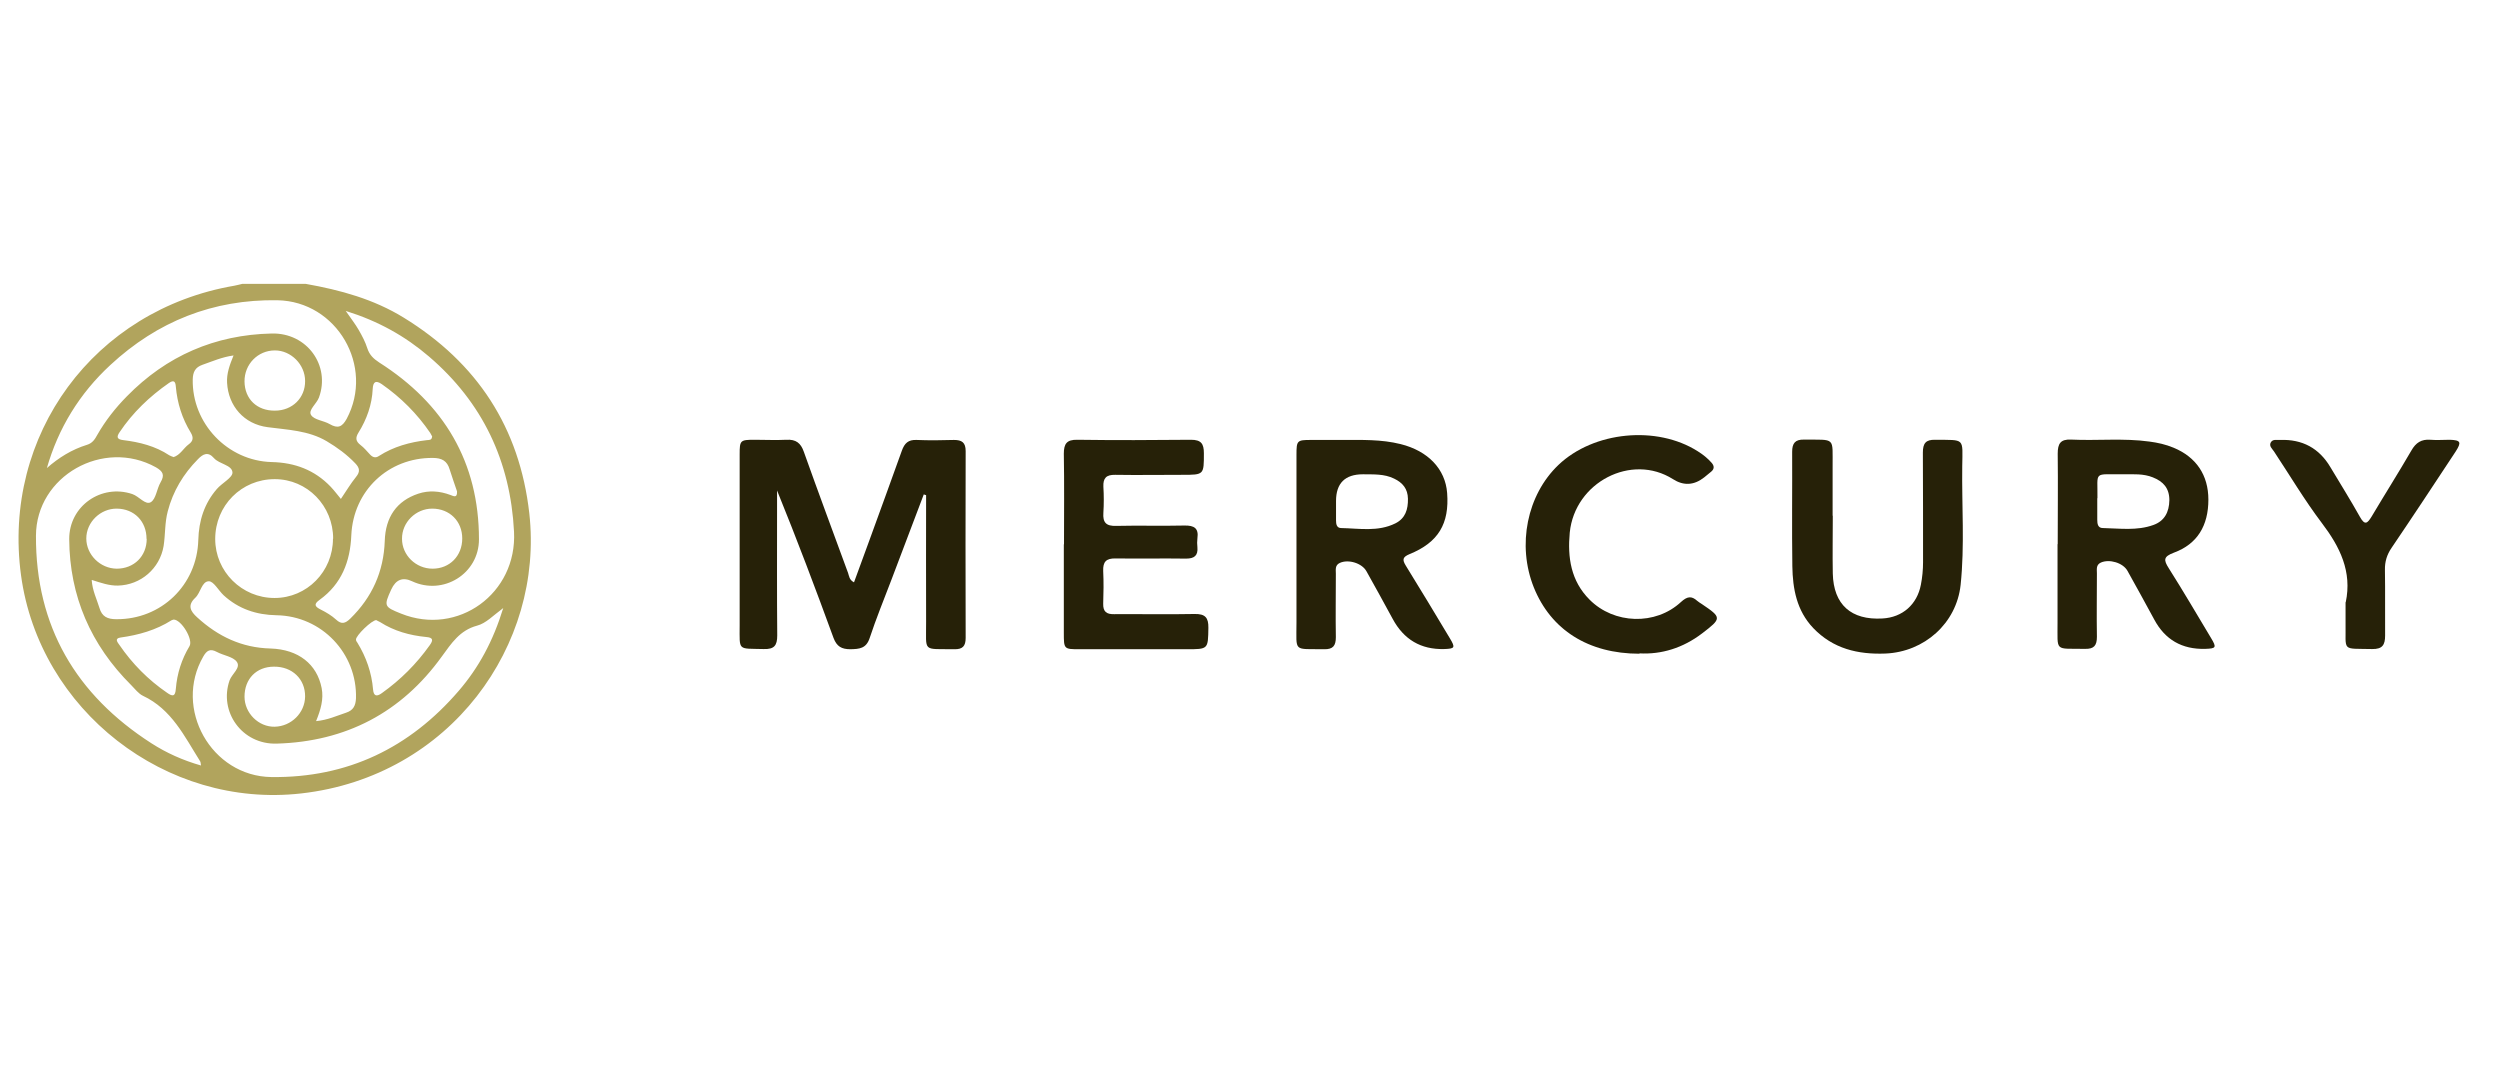
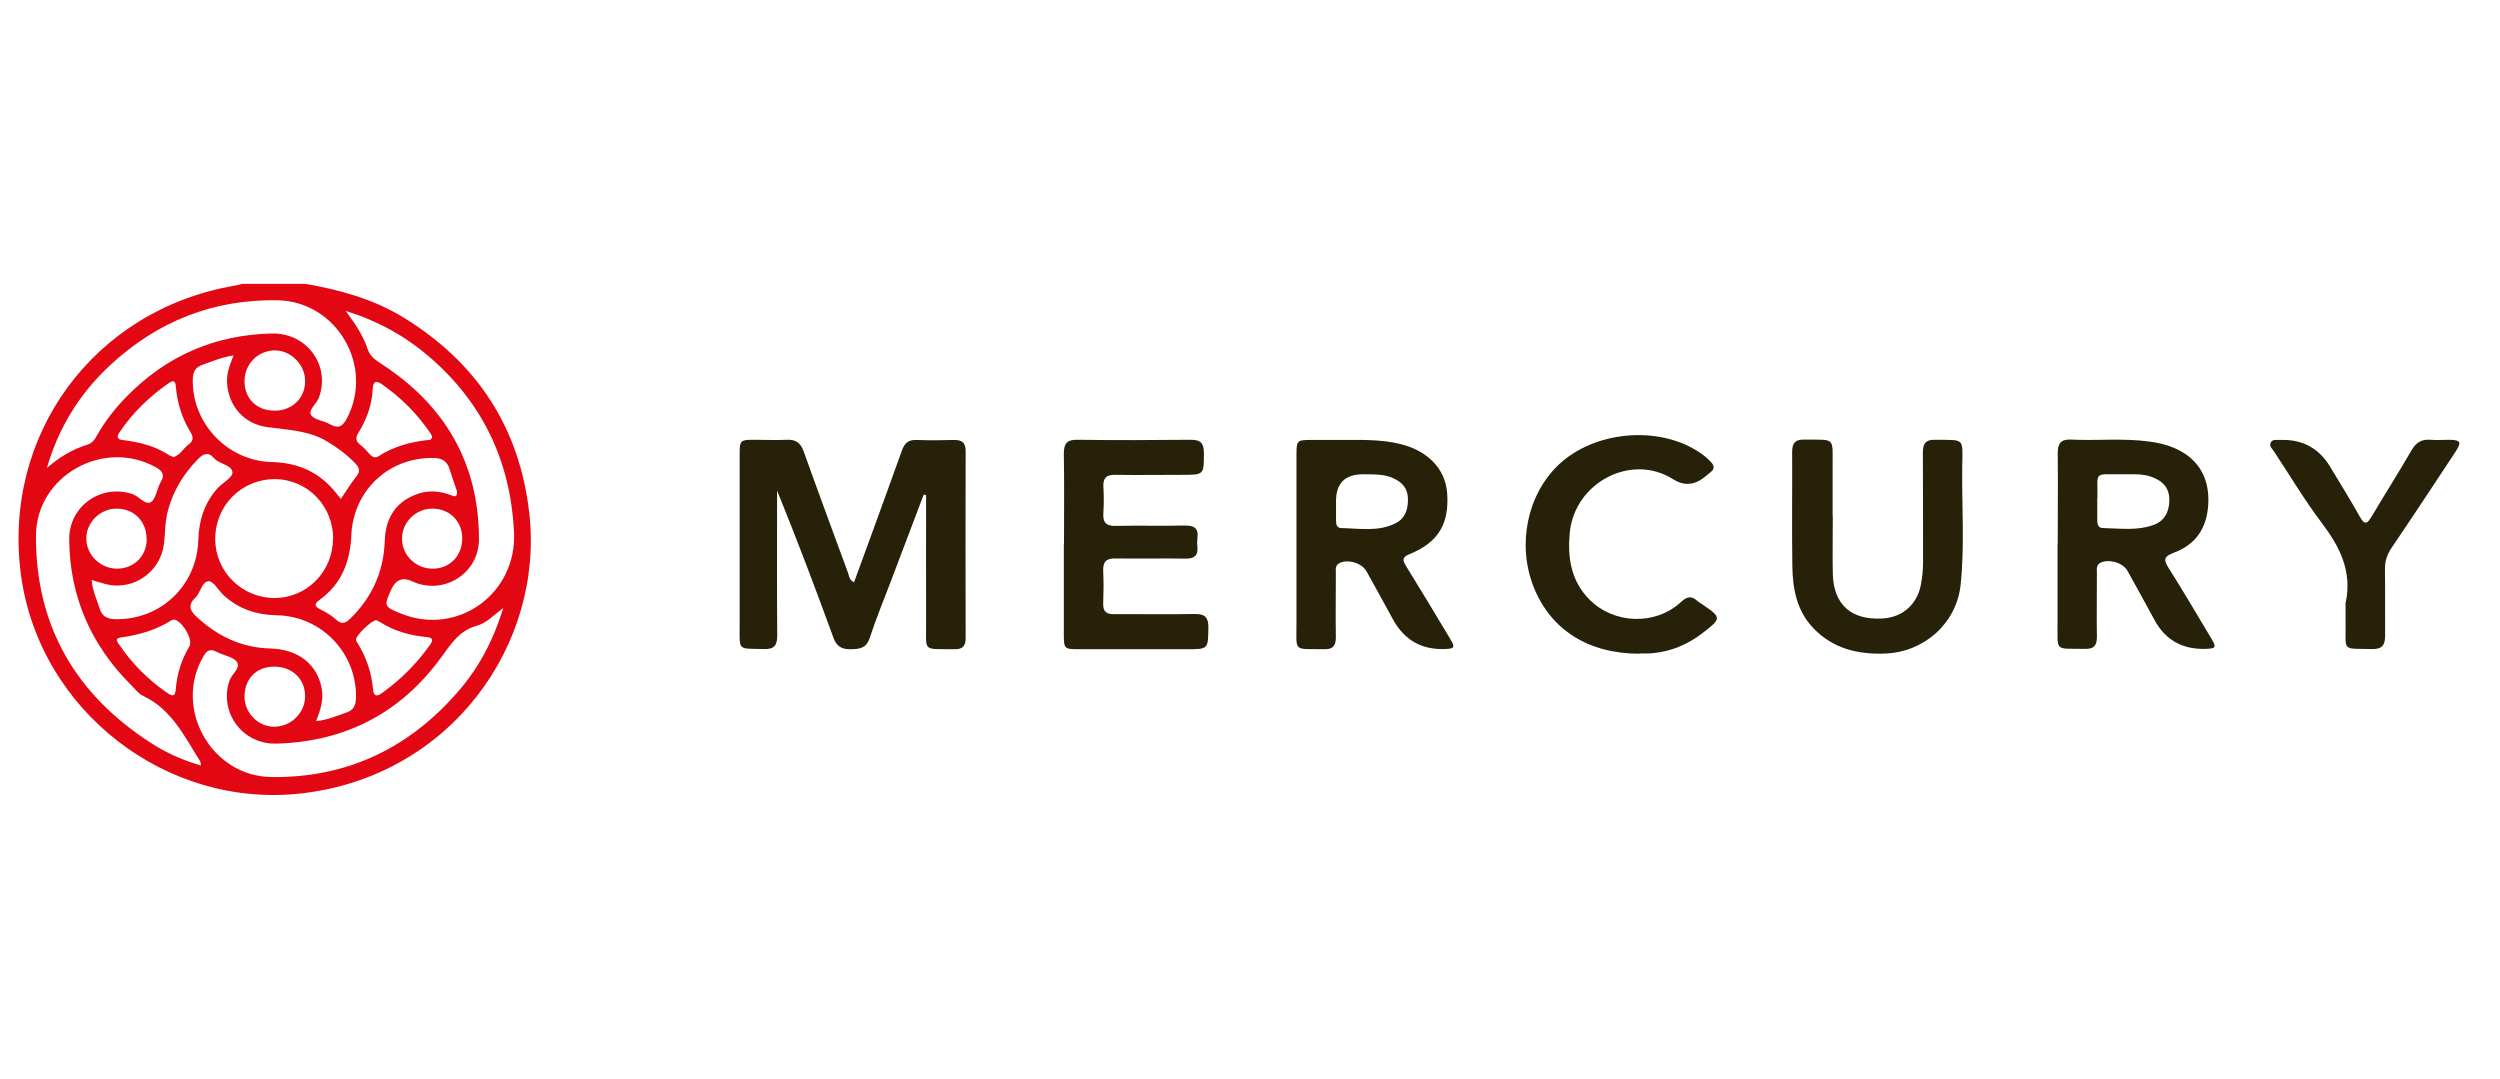
<svg xmlns="http://www.w3.org/2000/svg" id="Layer_1" data-name="Layer 1" viewBox="0 0 139.05 60">
  <defs>
    <style>
      .cls-1 {
        fill: #262108;
      }

      .cls-1, .cls-2 {
        stroke-width: 0px;
      }

      .cls-2 {
-         fill: #b1a45d;
+         fill: #e30613;
      }
    </style>
  </defs>
  <g id="_6GRAiK.tif" data-name="6GRAiK.tif">
    <g>
      <path class="cls-2" d="M17.01,15.79c1.92.34,3.78.85,5.45,1.88,4.08,2.51,6.44,6.11,6.98,10.88.82,7.32-4.39,14.64-12.68,15.58-7.54.86-14.57-4.64-15.59-12.13C.11,24.19,5.23,17.23,13.04,15.89c.14-.02.28-.07.43-.1h3.54ZM2.6,26.04c.67-.59,1.4-1.04,2.24-1.3.3-.09.44-.31.57-.55.45-.79,1.01-1.5,1.64-2.14,2.21-2.26,4.91-3.43,8.06-3.5,1.97-.05,3.28,1.79,2.63,3.56-.13.35-.61.7-.44.97.17.28.7.31,1.04.51.45.26.69.16.94-.29,1.56-2.92-.54-6.54-3.85-6.6-3.58-.06-6.68,1.18-9.29,3.6-1.71,1.58-2.9,3.51-3.54,5.76ZM11.18,42.58c-.02-.13-.02-.19-.05-.24-.87-1.38-1.58-2.89-3.18-3.64-.25-.12-.44-.38-.65-.59-2.25-2.24-3.43-4.95-3.45-8.12-.01-1.85,1.79-3.09,3.51-2.51.38.13.73.63,1.03.45.29-.18.33-.74.54-1.1.24-.41.14-.61-.26-.84-2.92-1.62-6.66.48-6.67,3.81-.02,5.03,2.22,8.84,6.42,11.54.84.54,1.75.95,2.77,1.24ZM27.99,33.82c-.58.43-.96.85-1.46.98-.96.26-1.42.98-1.96,1.72-2.25,3.12-5.34,4.73-9.18,4.84-1.93.06-3.23-1.78-2.62-3.52.13-.36.64-.7.4-1.03-.21-.29-.74-.35-1.11-.55-.37-.2-.56-.08-.75.25-1.68,2.89.44,6.67,3.79,6.71,4.23.05,7.68-1.62,10.41-4.79,1.12-1.3,1.92-2.78,2.48-4.61ZM19.22,17.28c.31.45.54.74.73,1.07.19.33.37.67.48,1.02.12.37.34.58.66.79,3.6,2.29,5.55,5.54,5.55,9.84,0,1.91-1.99,3.14-3.72,2.33q-.78-.37-1.16.46c-.42.92-.4.96.55,1.34,3.16,1.27,6.46-1.12,6.28-4.56-.2-3.91-1.74-7.18-4.73-9.74-1.32-1.13-2.81-1.97-4.64-2.54ZM18.53,29.96c0-1.83-1.44-3.31-3.25-3.31-1.85,0-3.31,1.47-3.31,3.33,0,1.81,1.48,3.28,3.3,3.28,1.8,0,3.25-1.47,3.25-3.3ZM18.96,27.75c.3-.44.54-.85.84-1.22.25-.3.2-.51-.04-.76-.47-.49-1-.88-1.59-1.23-1.02-.6-2.16-.63-3.28-.78-1.32-.17-2.19-1.18-2.26-2.47-.03-.51.14-.98.36-1.52-.65.09-1.18.33-1.73.52-.4.14-.53.4-.54.81-.05,2.44,1.93,4.54,4.4,4.6,1.28.03,2.38.44,3.27,1.37.2.21.37.44.57.68ZM5.1,32.26c.04.59.28,1.06.43,1.55.14.49.45.63.94.63,2.49.02,4.49-1.89,4.56-4.41.03-1.07.33-2.02,1.03-2.83.28-.33.88-.63.87-.92-.02-.42-.73-.46-1.03-.8-.33-.38-.61-.23-.89.06-.81.82-1.39,1.78-1.68,2.9-.17.64-.13,1.29-.23,1.93-.21,1.25-1.27,2.17-2.54,2.2-.49.01-.94-.15-1.44-.31ZM17.57,40.11c.66-.06,1.16-.3,1.68-.47.4-.13.53-.39.55-.8.07-2.49-1.9-4.58-4.42-4.62-1.12-.02-2.11-.35-2.94-1.11-.29-.27-.56-.79-.83-.78-.39.01-.45.64-.75.92-.45.42-.27.75.11,1.09,1.16,1.06,2.48,1.69,4.08,1.73,1.55.05,2.58.87,2.84,2.2.12.62-.05,1.2-.31,1.84ZM25.42,27.33c-.13-.39-.28-.8-.41-1.22-.14-.48-.44-.64-.94-.64-2.47-.02-4.42,1.82-4.53,4.3-.06,1.46-.54,2.71-1.76,3.59-.35.25-.27.38.07.55.3.15.6.33.84.55.31.29.52.21.79-.05,1.22-1.19,1.86-2.62,1.92-4.32.04-1.34.67-2.23,1.86-2.63.6-.2,1.2-.15,1.79.07.17.06.39.2.37-.2ZM24.04,24.28c-.03-.06-.07-.13-.11-.2-.73-1.07-1.63-1.97-2.69-2.71-.36-.25-.49-.11-.51.26-.04.88-.33,1.69-.79,2.43-.18.29-.16.48.11.69.2.15.36.35.53.53.15.16.31.21.5.08.81-.52,1.72-.77,2.67-.88.11-.01.27.01.28-.19ZM20.94,34.49c-.25-.02-1.17.88-1.14,1.09,0,.06.04.12.08.17.49.8.79,1.66.87,2.6.03.36.19.42.49.2,1.04-.74,1.92-1.62,2.66-2.66.21-.29.19-.43-.2-.46-.91-.09-1.78-.33-2.56-.83-.07-.04-.15-.07-.2-.1ZM9.66,34.46s-.08.02-.12.04c-.87.55-1.83.82-2.84.96-.35.05-.16.27-.06.41.72,1.05,1.6,1.94,2.65,2.66.31.22.46.22.49-.22.07-.85.32-1.64.76-2.37.22-.37-.46-1.49-.89-1.48ZM9.64,25.43c.39-.12.56-.5.86-.72.25-.18.27-.38.11-.65-.48-.78-.75-1.64-.83-2.55-.02-.28-.1-.4-.38-.21-1.08.75-2.02,1.65-2.75,2.74-.19.28-.13.4.21.44.9.11,1.78.33,2.55.84.07.04.15.07.24.1ZM15.29,22.84c.97,0,1.69-.71,1.68-1.65,0-.91-.78-1.7-1.68-1.7-.95,0-1.7.77-1.69,1.73.01.97.69,1.63,1.69,1.62ZM13.6,38.75c0,.91.78,1.69,1.68,1.67.92-.02,1.68-.77,1.69-1.68.01-.97-.72-1.67-1.73-1.66-.98,0-1.64.68-1.64,1.67ZM8.15,29.97c0-.97-.68-1.67-1.65-1.68-.91-.01-1.7.75-1.7,1.66,0,.9.77,1.67,1.69,1.68.96,0,1.67-.69,1.67-1.66ZM25.71,29.95c0-.96-.7-1.66-1.67-1.66-.91,0-1.69.76-1.68,1.68,0,.91.77,1.66,1.7,1.66.95,0,1.65-.71,1.65-1.68Z" />
      <path class="cls-1" d="M51.38,27.5c-.6,1.58-1.2,3.17-1.8,4.75-.41,1.08-.85,2.15-1.21,3.24-.19.58-.57.61-1.07.62-.49,0-.76-.15-.94-.63-1-2.74-2.03-5.47-3.14-8.2,0,.42,0,.84,0,1.26,0,2.27-.01,4.53.01,6.8,0,.57-.17.78-.76.76-1.46-.04-1.33.13-1.33-1.32,0-3.17,0-6.34,0-9.51,0-.78.03-.81.83-.81.59,0,1.18.03,1.77,0,.53-.03.8.18.97.67.8,2.25,1.64,4.5,2.46,6.74.06.17.06.38.33.52.29-.79.58-1.57.86-2.35.6-1.66,1.21-3.31,1.8-4.97.15-.42.36-.62.82-.6.69.03,1.39.02,2.08,0,.44,0,.65.14.65.62-.01,3.46-.01,6.93,0,10.39,0,.46-.17.64-.63.63-1.8-.03-1.56.2-1.57-1.52-.01-2.35,0-4.7,0-7.05-.04-.01-.08-.02-.12-.04Z" />
      <path class="cls-1" d="M114.45,30.27c0-1.68.02-3.36,0-5.04,0-.55.15-.81.75-.78,1.45.07,2.91-.09,4.35.11.46.06.91.16,1.34.34,1.26.52,1.94,1.52,1.94,2.89,0,1.44-.61,2.47-1.92,2.95-.58.22-.58.4-.28.87.81,1.28,1.57,2.58,2.35,3.88.32.53.28.58-.33.6q-1.93.05-2.83-1.63c-.49-.91-.99-1.81-1.49-2.71-.25-.45-1.01-.67-1.48-.46-.28.13-.22.38-.22.6,0,1.18-.02,2.35,0,3.53,0,.48-.16.68-.65.67-1.74-.03-1.53.2-1.54-1.49,0-1.45,0-2.9,0-4.34ZM116.65,27.71c0,.49,0,.84,0,1.2,0,.22.03.46.31.46.94.02,1.9.16,2.81-.17.62-.22.88-.72.89-1.38,0-.67-.34-1.04-.92-1.27-.52-.21-1.07-.17-1.62-.17-1.72.02-1.44-.22-1.46,1.33Z" />
      <path class="cls-1" d="M74.63,24.47c1.09,0,2.19-.04,3.27.23,1.53.38,2.49,1.39,2.59,2.72.13,1.71-.49,2.75-2.09,3.4-.38.16-.42.3-.21.64.83,1.34,1.64,2.69,2.45,4.04.32.53.28.58-.32.6q-1.93.05-2.86-1.68c-.48-.89-.97-1.77-1.46-2.65-.25-.45-1.01-.68-1.48-.46-.28.13-.22.38-.22.6,0,1.18-.02,2.35,0,3.53,0,.48-.16.68-.65.67-1.74-.03-1.54.2-1.54-1.49,0-3.11,0-6.21,0-9.32,0-.8.03-.83.81-.83.57,0,1.14,0,1.71,0ZM74.31,27.87c0,.36,0,.71,0,1.07,0,.2.03.42.27.43,1.02.02,2.06.22,3.03-.26.56-.28.71-.78.7-1.37-.01-.55-.29-.89-.77-1.12-.55-.27-1.14-.23-1.73-.24q-1.5,0-1.5,1.49Z" />
      <path class="cls-1" d="M101.94,28.69c0,1.07-.02,2.14,0,3.21.04,1.73,1.02,2.6,2.76,2.5,1.12-.06,1.93-.78,2.14-1.88.08-.41.12-.83.12-1.25,0-2.03,0-4.07-.01-6.1,0-.51.16-.72.68-.71,1.68.02,1.53-.13,1.51,1.47-.03,2.2.14,4.41-.09,6.6-.23,2.14-2.02,3.73-4.18,3.82-1.54.06-2.92-.27-4.02-1.42-.92-.97-1.14-2.18-1.16-3.44-.03-2.12,0-4.24-.01-6.36,0-.47.16-.69.66-.68,1.78.02,1.58-.17,1.59,1.52,0,.9,0,1.8,0,2.71,0,0,0,0,0,0Z" />
      <path class="cls-1" d="M59.18,30.27c0-1.68.02-3.36-.01-5.03,0-.56.16-.79.75-.78,2.1.03,4.21.02,6.32,0,.57,0,.72.22.72.75,0,1.2.01,1.2-1.2,1.2-1.24,0-2.48.02-3.73,0-.5-.01-.68.18-.66.66.03.48.03.97,0,1.45-.04.54.15.75.72.73,1.26-.03,2.53.01,3.79-.02.54-.01.8.15.72.71-.02.17-.02.34,0,.5.04.46-.17.63-.63.63-1.31-.02-2.61.01-3.92-.01-.53-.01-.71.19-.69.7.03.61.02,1.22,0,1.82-.01.44.18.59.61.58,1.49-.01,2.99.02,4.48-.01.58-.01.77.2.76.77-.02,1.19,0,1.19-1.21,1.19-1.98,0-3.96,0-5.94,0-.89,0-.89,0-.89-.92,0-1.64,0-3.27,0-4.91Z" />
      <path class="cls-1" d="M91.19,36.36c-2.85,0-4.93-1.33-5.88-3.69-.94-2.35-.38-5.14,1.37-6.81,1.96-1.87,5.47-2.21,7.75-.76.29.18.55.39.77.64.15.17.16.34-.02.49-.13.11-.26.21-.39.32q-.85.67-1.74.1c-2.3-1.46-5.46.17-5.74,2.97-.13,1.38.06,2.69,1.1,3.73,1.36,1.37,3.67,1.45,5.09.13.34-.31.58-.35.9-.06.08.07.17.12.26.18,1.11.75,1.11.79.01,1.63-1.06.81-2.26,1.18-3.49,1.11Z" />
      <path class="cls-1" d="M130.47,33.5c.36-1.71-.32-3.08-1.33-4.41-.96-1.27-1.78-2.65-2.66-3.98-.1-.15-.29-.3-.18-.5.11-.2.34-.13.52-.14q1.86-.07,2.8,1.52c.55.92,1.12,1.83,1.64,2.76.28.5.42.35.65-.02.73-1.23,1.49-2.43,2.21-3.67.25-.44.56-.64,1.06-.6.36.03.72,0,1.07,0,.62.02.67.13.33.66-1.18,1.79-2.36,3.58-3.56,5.35-.26.38-.38.77-.37,1.23.02,1.22,0,2.43.01,3.65,0,.52-.15.76-.72.75-1.74-.04-1.45.17-1.48-1.48,0-.38,0-.76,0-1.13Z" />
    </g>
  </g>
</svg>
